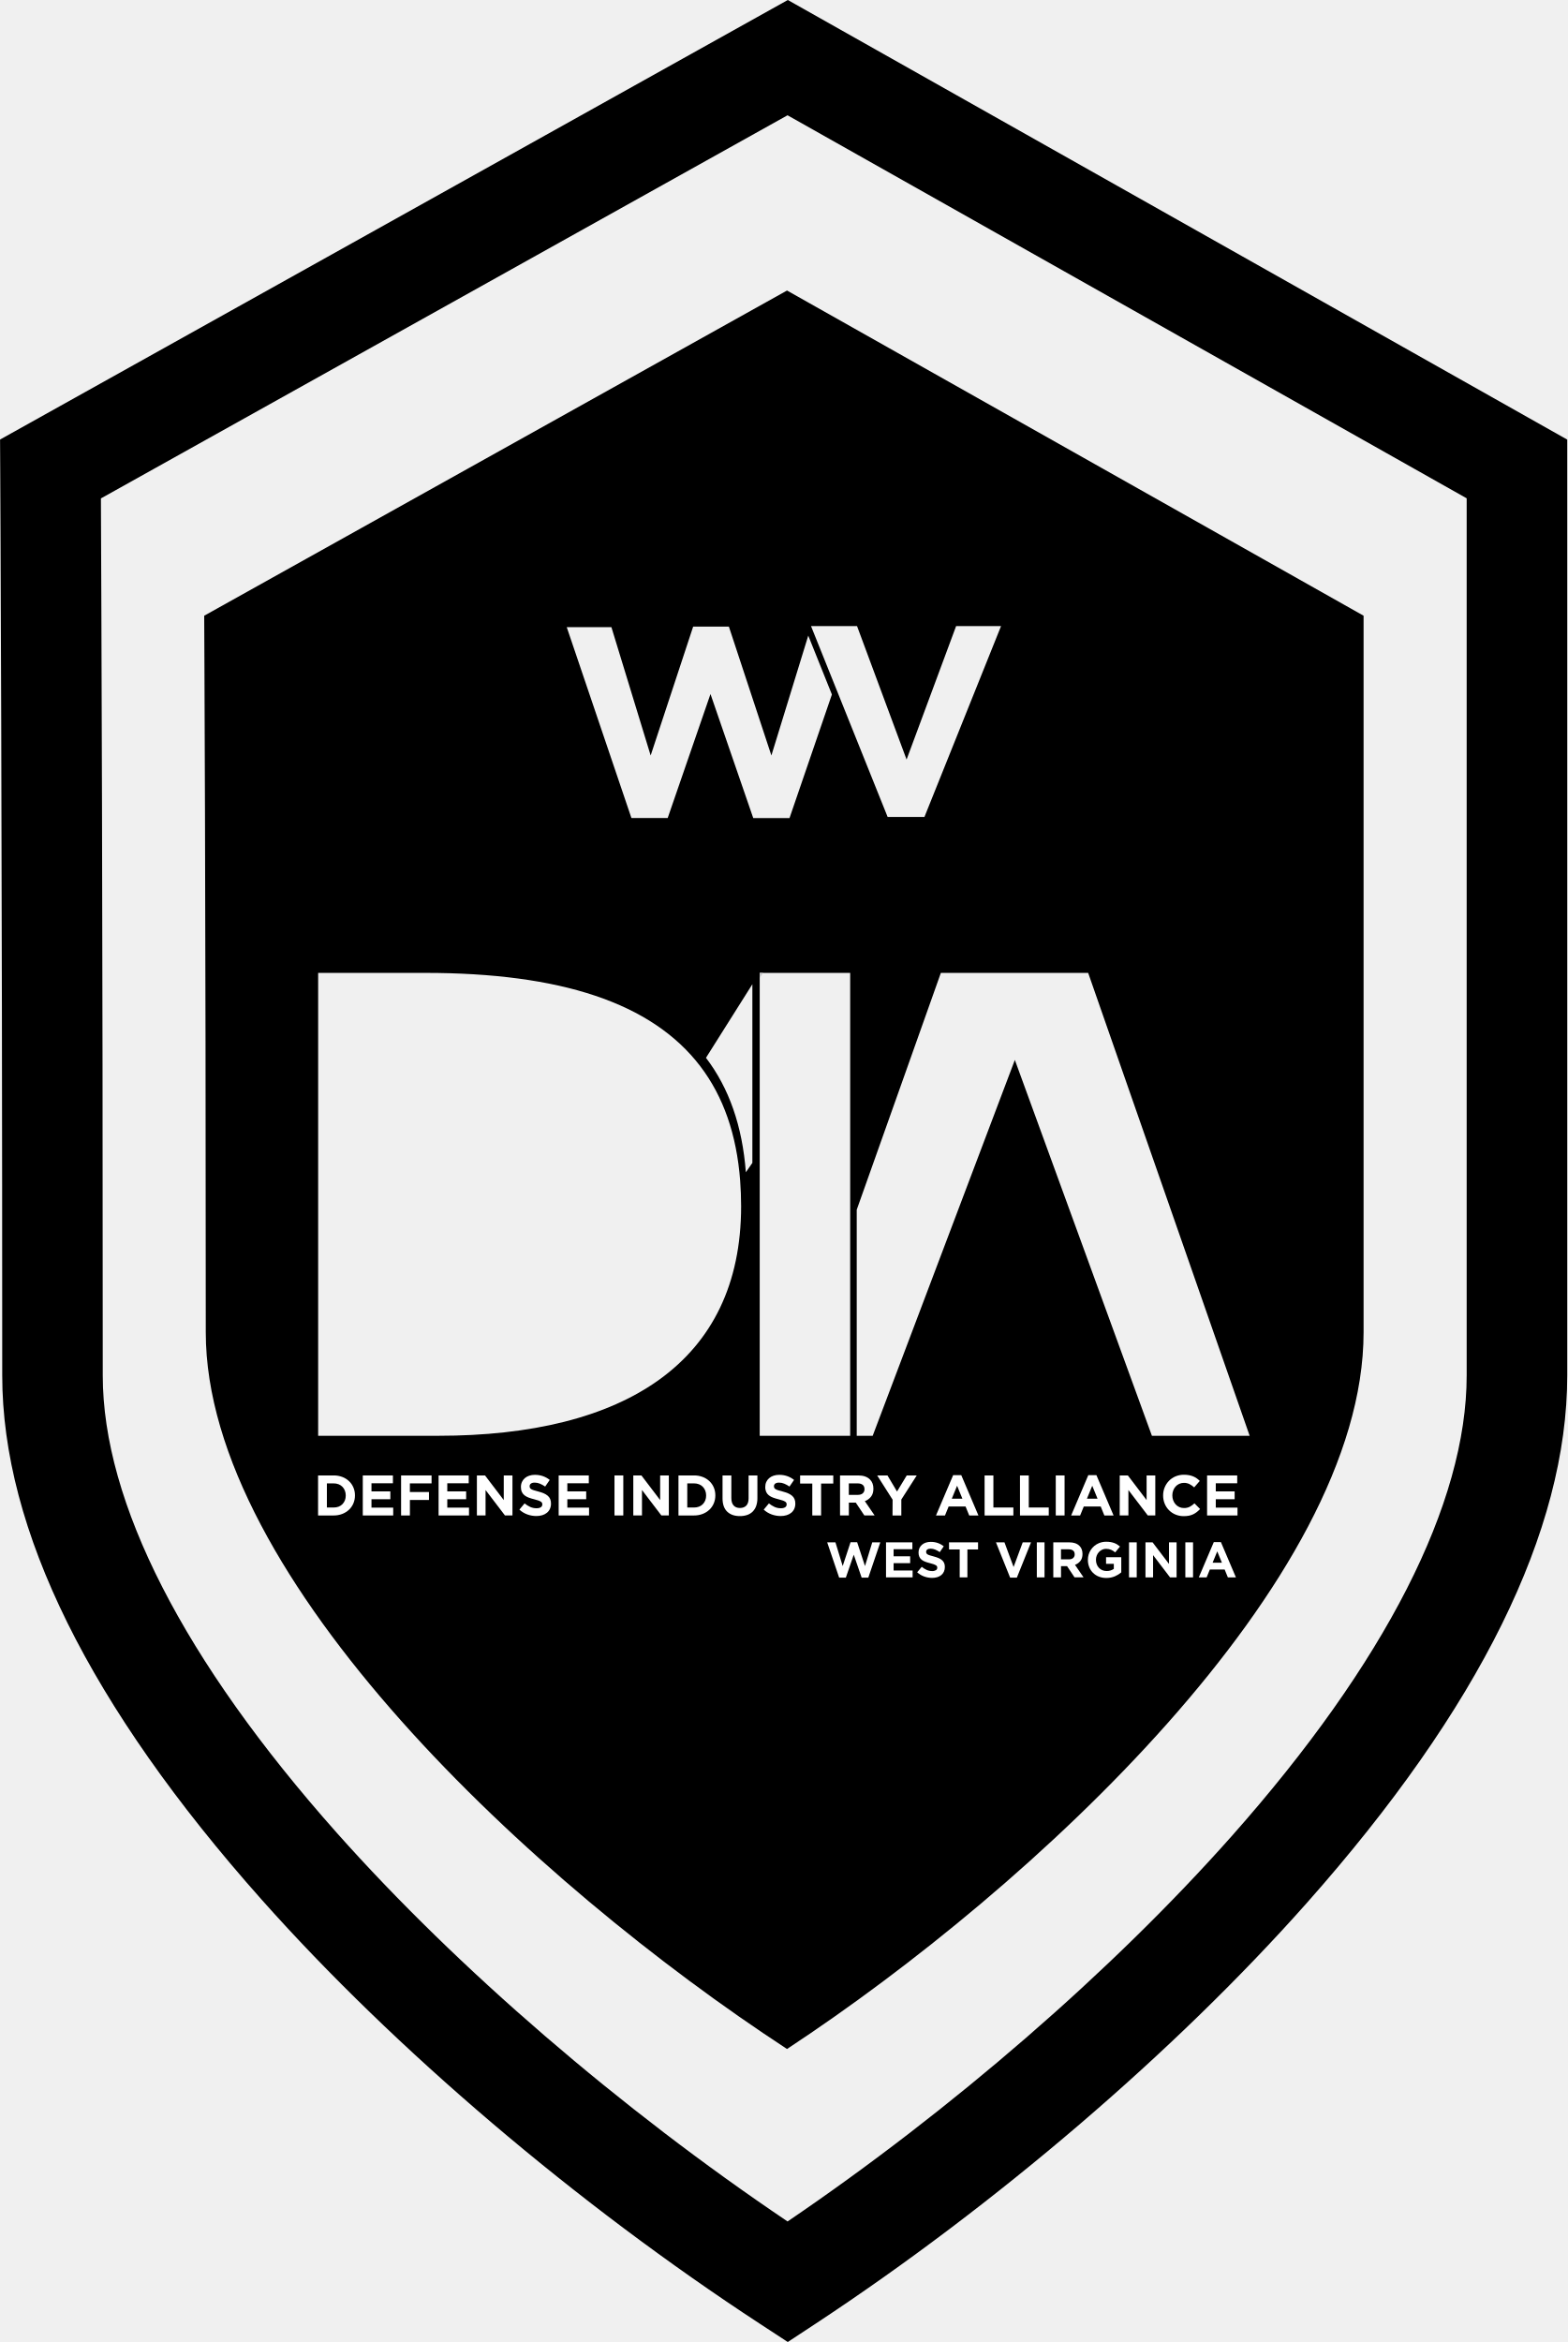
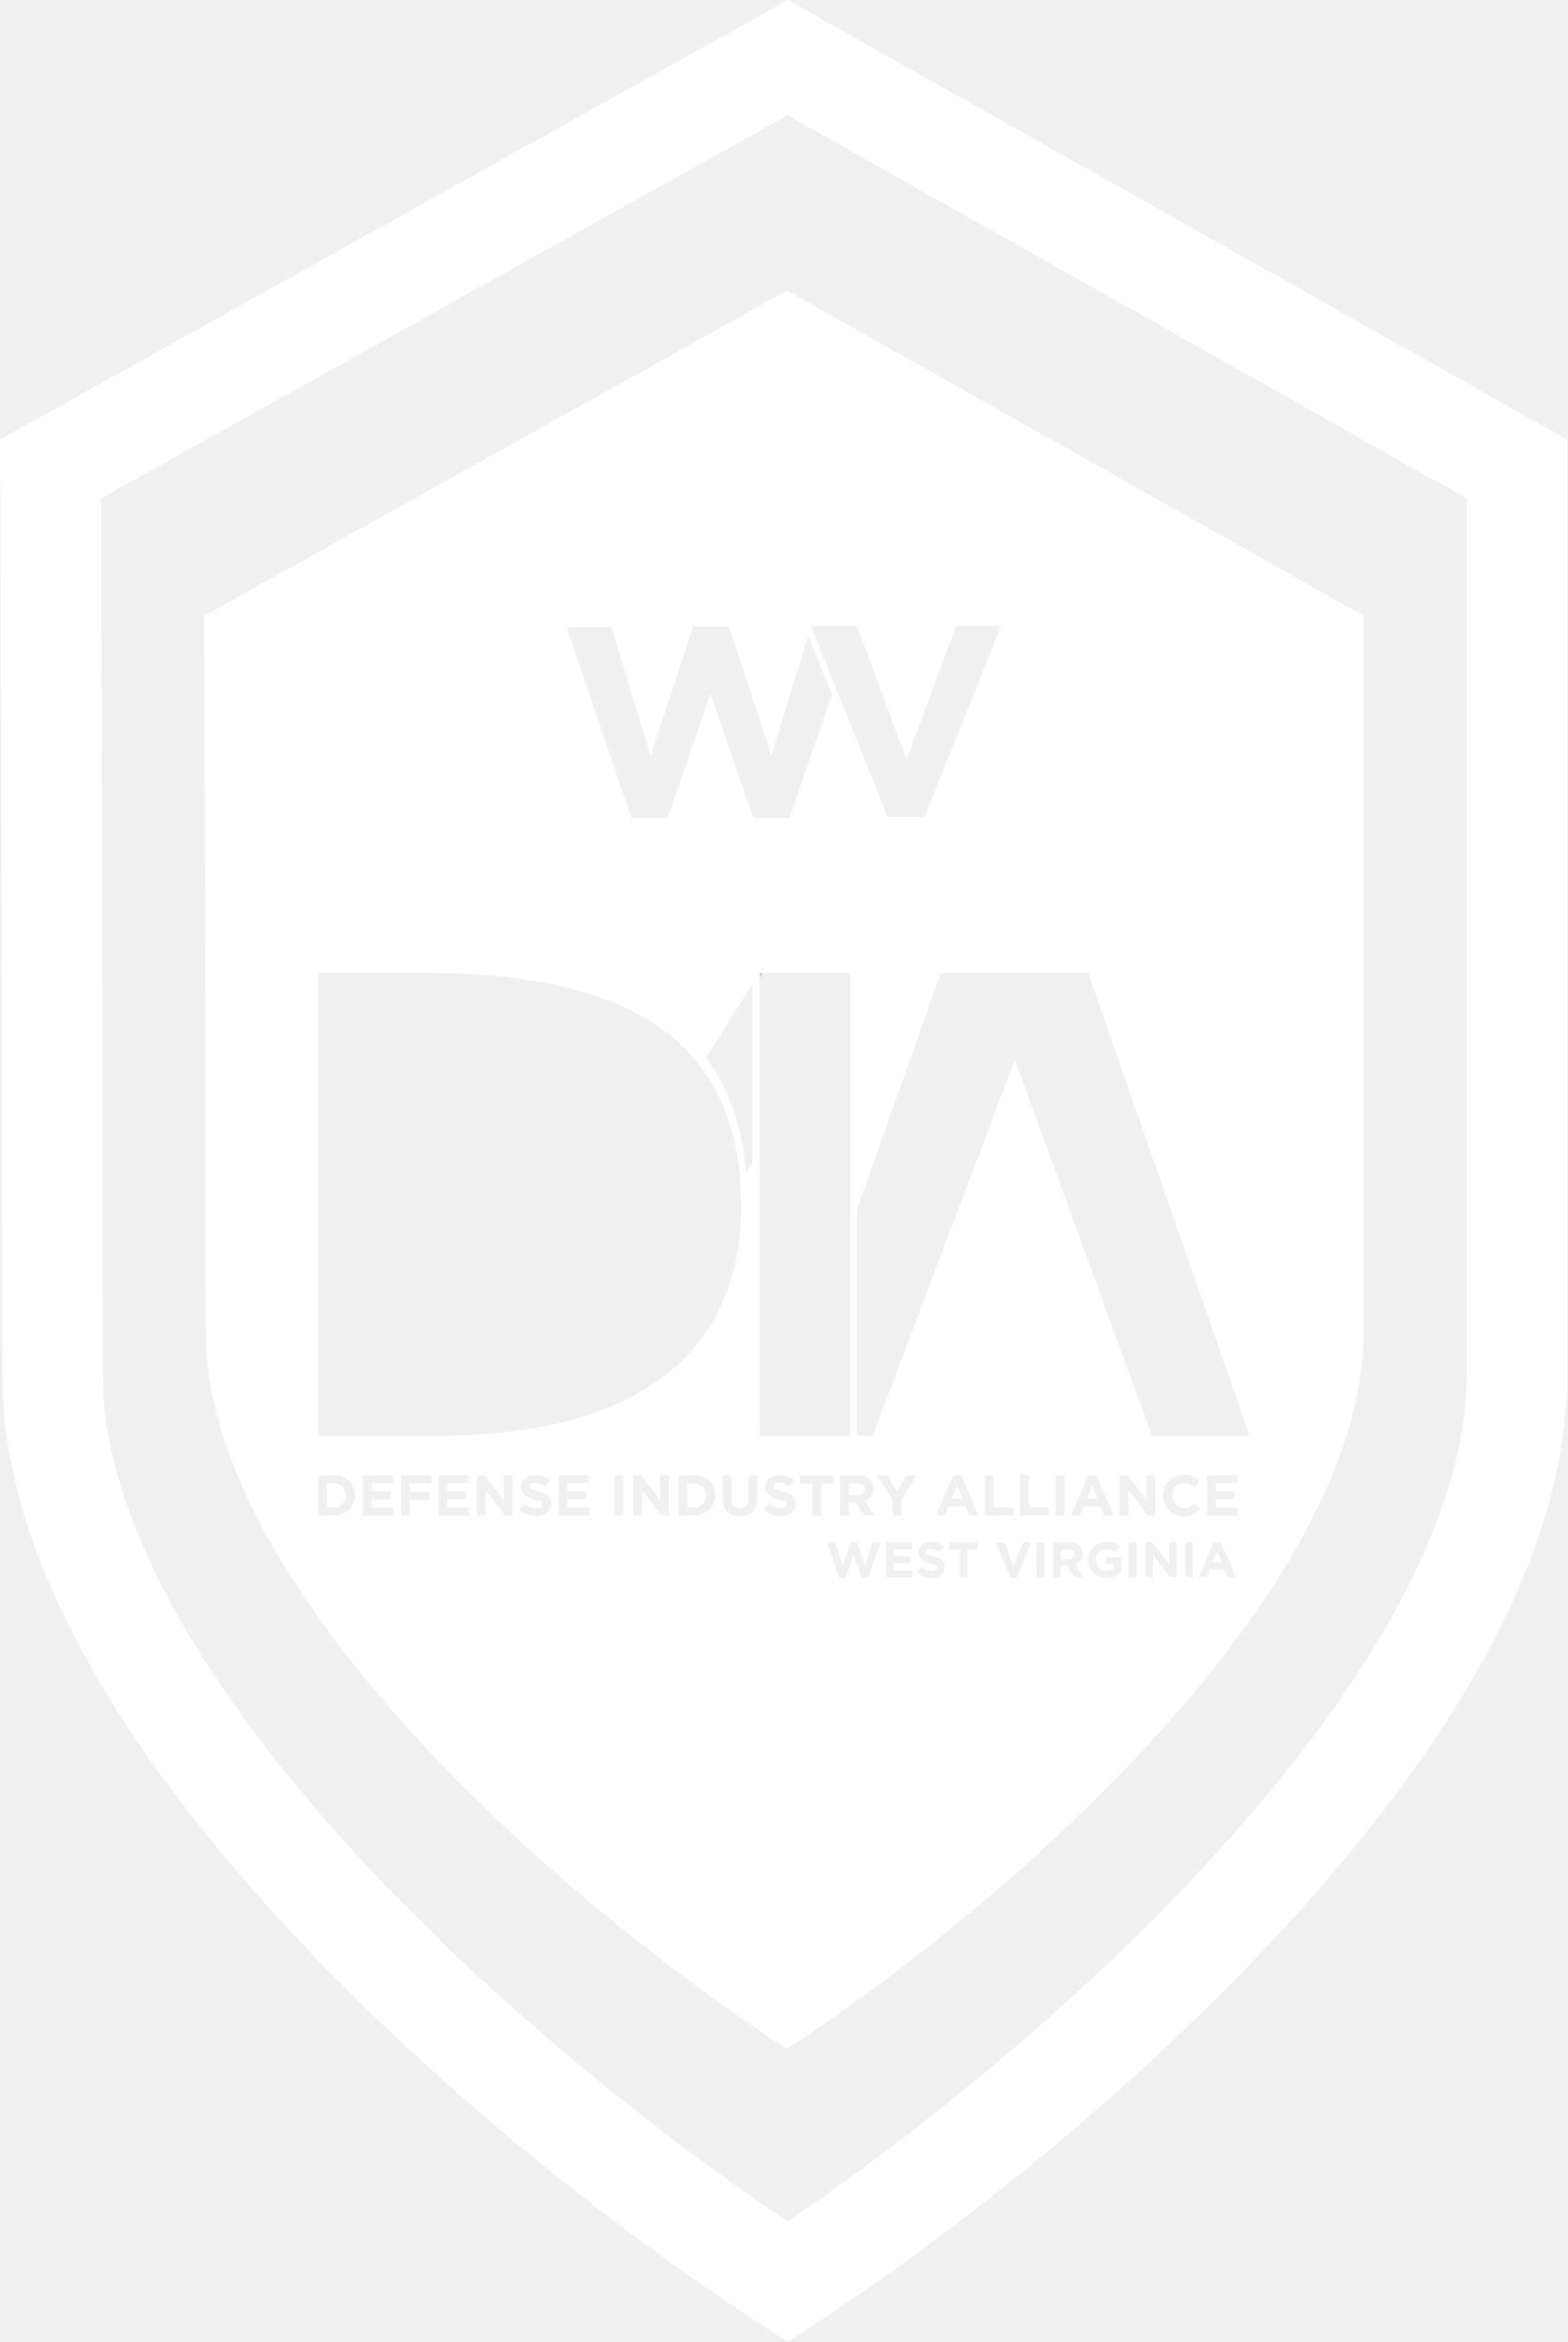
<svg xmlns="http://www.w3.org/2000/svg" id="Layer_1" data-name="Layer 1" width="38.15in" height="57in" viewBox="0 0 2746.58 4104">
  <defs>
    <style>
      .cls-1 {
-         fill: #c7c8ca;
+         fill: #fff;
      }

      .cls-2 {
-         fill: #fff;
+         fill: #c7c8ca;
      }
    </style>
  </defs>
  <g>
-     <path d="M1380.52,4104l-48.36-31.6c-322.3-210.66-640.64-481.53-873.36-743.16-301.93-339.44-455-648.64-455-919C3.78,1481.71.33,828.75.29,822.27L0,770.22,1380.59,0l1366,770.34V2410.21c0,272-153.65,583.18-456.69,924.75-231,260.32-544.8,529-861.09,737.27ZM176.75,873.39c.8,172.33,3.23,757.61,3.23,1536.82,0,222.72,141.93,500,410.46,801.9,211.21,237.43,496.7,483.24,789.72,680.67,287.33-195.09,568.49-438.73,777.92-674.74,269.71-304,412.27-583.37,412.27-807.82v-1537L1380.11,202Z" />
-     <path d="M1379.2,509.1,357.78,1078.94s2.74,513,2.74,1255.81c0,431.08,572.79,964.37,1018.68,1255.8,431.27-283.93,1010.47-819.94,1010.47-1255.8V1078.94Zm42.09,588.06h80.63L1588.74,1331l86.82-233.89h78.75l-134.26,334.47h-64.52l-92.84-231.27-41.42-103.16ZM767.64,2516H557.48V1704.85H744.92c236.47,0,397.22,52,482.25,163.54,40.48,53.1,63.76,119.7,69.91,200.57q1.65,21.7,1.68,44.78C1298.77,2387,1094.25,2516,767.64,2516Zm550.84-478.2-11.42,16.41c-6.14-80.87-29.42-147.49-69.9-200.57l81.32-128.94Zm-73.41-821.63-75,217.28h-63.57L993.14,1099h78.28l68.79,224.88,74.49-225.82h62.62l74.49,225.82,64.62-210.08L1457.85,1217l-74.26,216.5H1320ZM2018.7,2516l-240.2-658.62L1529.34,2516h-198V1704.85H1489.9l0,811.16h11.48V2119.88l147.42-415H1907L2190,2516Z" />
-     <polygon class="cls-1" points="1337.18 1704.85 1331.39 1704.85 1331.39 1713.46 1337.18 1704.85" />
+     <path class="cls-1" d="M1380.52,4104l-48.36-31.6c-322.3-210.66-640.64-481.53-873.36-743.16-301.93-339.44-455-648.64-455-919C3.78,1481.71.33,828.75.29,822.27L0,770.22,1380.59,0l1366,770.34V2410.21c0,272-153.65,583.18-456.69,924.75-231,260.32-544.8,529-861.09,737.27ZM176.75,873.39c.8,172.33,3.23,757.61,3.23,1536.82,0,222.72,141.93,500,410.46,801.9,211.21,237.43,496.7,483.24,789.72,680.67,287.33-195.09,568.49-438.73,777.92-674.74,269.71-304,412.27-583.37,412.27-807.82v-1537L1380.11,202Z" />
+     <polygon class="cls-2" points="1337.18 1704.85 1331.39 1704.85 1331.39 1713.46 1337.18 1704.85" />
    <g>
-       <path class="cls-2" d="M1449.6,2702.73h14.46l12.71,41.55,13.76-41.73h11.57l13.76,41.73,12.71-41.55h14.11l-21,61.8H1510l-13.85-40.15-13.85,40.15h-11.75Z" />
-       <path class="cls-2" d="M1552.7,2702.73h46.2v12H1566v12.45H1595v12H1566v12.89h33.31v12H1552.7Z" />
-       <path class="cls-2" d="M1633.35,2765a40.68,40.68,0,0,1-13.76-2.41,36.42,36.42,0,0,1-12.27-7.41l8-9.56a40,40,0,0,0,8.64,5.44,23.07,23.07,0,0,0,9.69,2,11.79,11.79,0,0,0,6.53-1.54,4.83,4.83,0,0,0,2.32-4.25v-.17a5.32,5.32,0,0,0-.48-2.32,4.9,4.9,0,0,0-1.85-1.88,19.48,19.48,0,0,0-3.78-1.75q-2.42-.87-6.28-1.84a76.66,76.66,0,0,1-8.44-2.54,23.68,23.68,0,0,1-6.42-3.46,14,14,0,0,1-4.09-5.13,17.79,17.79,0,0,1-1.45-7.63v-.17a17.79,17.79,0,0,1,1.57-7.58,17.26,17.26,0,0,1,4.4-5.83,19.79,19.79,0,0,1,6.76-3.77,27.16,27.16,0,0,1,8.66-1.31,36.71,36.71,0,0,1,12.4,2,36,36,0,0,1,10.39,5.79l-7,10.17a44.59,44.59,0,0,0-8.07-4.43,20.6,20.6,0,0,0-7.89-1.62q-3.95,0-5.92,1.54a4.66,4.66,0,0,0-2,3.81v.18a5.52,5.52,0,0,0,.57,2.59,5.16,5.16,0,0,0,2.07,2,19.56,19.56,0,0,0,4.09,1.67q2.59.79,6.55,1.84a63.28,63.28,0,0,1,8.31,2.76,23.28,23.28,0,0,1,6.15,3.68,14.06,14.06,0,0,1,3.78,5,17.11,17.11,0,0,1,1.28,6.93v.18a19,19,0,0,1-1.65,8.11,16.65,16.65,0,0,1-4.62,6,20.78,20.78,0,0,1-7.07,3.68A30.69,30.69,0,0,1,1633.35,2765Z" />
-       <path class="cls-2" d="M1681.83,2715.17h-18.67v-12.45H1714v12.45h-18.67v48.92h-13.5Z" />
-       <path class="cls-2" d="M1745.39,2702.73h14.9l16,43.22,16-43.22h14.55l-24.81,61.8H1770.2Z" />
-       <path class="cls-2" d="M1817,2702.73h13.5v61.37H1817Z" />
-       <path class="cls-2" d="M1845.85,2702.73h28.05q11.66,0,17.88,6.22,5.26,5.26,5.26,14v.18q0,7.45-3.64,12.14a21.07,21.07,0,0,1-9.51,6.88l15,21.92h-15.78L1870,2744.45h-10.61v19.64h-13.5Zm27.18,29.81q5,0,7.67-2.37a8,8,0,0,0,2.67-6.31v-.18q0-4.38-2.81-6.57t-7.8-2.19h-13.41v17.62Z" />
-       <path class="cls-2" d="M1938.78,2765.14a35,35,0,0,1-13.11-2.37,30.23,30.23,0,0,1-10.17-6.57,29.71,29.71,0,0,1-6.62-10,33,33,0,0,1-2.37-12.62v-.18a31.37,31.37,0,0,1,19.29-29.24,32.58,32.58,0,0,1,12.89-2.5,45.32,45.32,0,0,1,7.5.57,35.84,35.84,0,0,1,6.27,1.62,29.17,29.17,0,0,1,5.44,2.63,40.47,40.47,0,0,1,4.91,3.59l-8.5,10.26a34.37,34.37,0,0,0-3.51-2.63,22.87,22.87,0,0,0-3.64-1.93,21.41,21.41,0,0,0-4.08-1.23,24.73,24.73,0,0,0-4.82-.44,15.7,15.7,0,0,0-6.88,1.54,18.58,18.58,0,0,0-5.61,4.13,18.92,18.92,0,0,0-3.77,6.06,20.16,20.16,0,0,0-1.36,7.42v.18a21.59,21.59,0,0,0,1.36,7.78,18.46,18.46,0,0,0,3.86,6.2,17.54,17.54,0,0,0,5.87,4.09,18.79,18.79,0,0,0,7.5,1.45,21.25,21.25,0,0,0,12.71-3.71v-8.83h-13.59v-11.66H1965v26.65a45,45,0,0,1-11.27,6.88A37.08,37.08,0,0,1,1938.78,2765.14Z" />
-       <path class="cls-2" d="M1978.58,2702.73h13.5v61.37h-13.5Z" />
-       <path class="cls-2" d="M2007.42,2702.73h12.45l28.75,37.78v-37.78h13.33v61.37h-11.48l-29.72-39v39h-13.33Z" />
-       <path class="cls-2" d="M2077.29,2702.73h13.5v61.37h-13.5Z" />
-       <path class="cls-2" d="M2127.17,2702.29h12.45l26.3,61.8H2151.8l-5.61-13.76h-25.95l-5.61,13.76h-13.76Zm14.2,36.12-8.15-19.9-8.15,19.9Z" />
-     </g>
-     <g>
-       <path class="cls-2" d="M557.35,2585.48H584.7a41.52,41.52,0,0,1,15.08,2.65,35.65,35.65,0,0,1,11.82,7.37,32.81,32.81,0,0,1,7.66,11.07,34.84,34.84,0,0,1,2.71,13.78v.2a35.19,35.19,0,0,1-2.71,13.83,32.65,32.65,0,0,1-7.66,11.12,36.24,36.24,0,0,1-11.82,7.41,40.75,40.75,0,0,1-15.08,2.71H557.35Zm27.35,56.21a23.82,23.82,0,0,0,8.62-1.5,18.54,18.54,0,0,0,6.66-4.31,20.24,20.24,0,0,0,4.31-6.61,22.36,22.36,0,0,0,1.55-8.52v-.2a22.87,22.87,0,0,0-1.55-8.52,20,20,0,0,0-4.31-6.71,19.13,19.13,0,0,0-6.66-4.36,23.18,23.18,0,0,0-8.62-1.55H572.78v42.28Z" />
-       <path class="cls-2" d="M635.7,2585.48h52.8v13.73H650.93v14.23H684v13.73H650.93v14.73H689v13.73H635.7Z" />
-       <path class="cls-2" d="M702.83,2585.48h53.4v13.93h-38v15.13h33.46v13.93H718.26v27.15H702.83Z" />
-       <path class="cls-2" d="M768.55,2585.48h52.8v13.73H783.78v14.23h33.06v13.73H783.78v14.73h38.07v13.73h-53.3Z" />
-       <path class="cls-2" d="M835.68,2585.48h14.23l32.86,43.18v-43.18H898v70.13H884.87l-34-44.58v44.58H835.68Z" />
-       <path class="cls-2" d="M939.88,2656.61a46.46,46.46,0,0,1-15.73-2.75,41.65,41.65,0,0,1-14-8.47l9.12-10.92a45.71,45.71,0,0,0,9.87,6.21,26.38,26.38,0,0,0,11.07,2.3q4.81,0,7.46-1.75a5.52,5.52,0,0,0,2.66-4.86v-.2a6.09,6.09,0,0,0-.55-2.66,5.61,5.61,0,0,0-2.11-2.15,22.36,22.36,0,0,0-4.32-2q-2.76-1-7.18-2.1a87.14,87.14,0,0,1-9.65-2.91,27.08,27.08,0,0,1-7.33-4,16,16,0,0,1-4.67-5.86,20.33,20.33,0,0,1-1.66-8.72v-.2a20.33,20.33,0,0,1,1.79-8.67,19.73,19.73,0,0,1,5-6.66,22.59,22.59,0,0,1,7.73-4.31,31.1,31.1,0,0,1,9.9-1.5,42,42,0,0,1,14.18,2.3,41.14,41.14,0,0,1,11.87,6.61l-8,11.62a51,51,0,0,0-9.22-5.06,23.58,23.58,0,0,0-9-1.85q-4.51,0-6.76,1.75a5.33,5.33,0,0,0-2.25,4.36v.2a6.3,6.3,0,0,0,.65,3,5.9,5.9,0,0,0,2.36,2.26,22.16,22.16,0,0,0,4.67,1.9q3,.9,7.48,2.11a72.24,72.24,0,0,1,9.49,3.15,26.54,26.54,0,0,1,7,4.21,16,16,0,0,1,4.32,5.76,19.54,19.54,0,0,1,1.46,7.91v.2a21.71,21.71,0,0,1-1.89,9.27,19,19,0,0,1-5.28,6.81,23.74,23.74,0,0,1-8.08,4.21A35.07,35.07,0,0,1,939.88,2656.61Z" />
-       <path class="cls-2" d="M979,2585.48h52.8v13.73H994.18v14.23h33.06v13.73H994.18v14.73h38.07v13.73H979Z" />
-       <path class="cls-2" d="M1076.84,2585.48h15.43v70.13h-15.43Z" />
-       <path class="cls-2" d="M1109.8,2585.48H1124l32.86,43.18v-43.18h15.23v70.13H1159L1125,2611v44.58H1109.8Z" />
-       <path class="cls-2" d="M1188.95,2585.48h27.35a41.52,41.52,0,0,1,15.08,2.65,35.65,35.65,0,0,1,11.82,7.37,32.81,32.81,0,0,1,7.66,11.07,34.84,34.84,0,0,1,2.71,13.78v.2a35.19,35.19,0,0,1-2.71,13.83,32.65,32.65,0,0,1-7.66,11.12,36.24,36.24,0,0,1-11.82,7.41,40.76,40.76,0,0,1-15.08,2.71h-27.35Zm27.35,56.21a23.82,23.82,0,0,0,8.62-1.5,18.54,18.54,0,0,0,6.66-4.31,20.23,20.23,0,0,0,4.31-6.61,22.36,22.36,0,0,0,1.55-8.52v-.2a22.87,22.87,0,0,0-1.55-8.52,20,20,0,0,0-4.31-6.71,19.13,19.13,0,0,0-6.66-4.36,23.18,23.18,0,0,0-8.62-1.55h-11.92v42.28Z" />
-       <path class="cls-2" d="M1296.55,2656.71q-14.13,0-22.24-7.82t-8.12-23.34v-40.08h15.43v39.68q0,8.62,4,13t11.12,4.36q7.11,0,11.12-4.21t4-12.62v-40.18h15.43v39.58a40.68,40.68,0,0,1-2.15,13.93,26.29,26.29,0,0,1-6.16,9.87,25.23,25.23,0,0,1-9.72,5.91A39.13,39.13,0,0,1,1296.55,2656.71Z" />
-       <path class="cls-2" d="M1368.09,2656.61a46.46,46.46,0,0,1-15.73-2.75,41.65,41.65,0,0,1-14-8.47l9.12-10.92a45.71,45.71,0,0,0,9.87,6.21,26.38,26.38,0,0,0,11.07,2.3q4.81,0,7.46-1.75a5.52,5.52,0,0,0,2.66-4.86v-.2a6.09,6.09,0,0,0-.55-2.66,5.6,5.6,0,0,0-2.11-2.15,22.36,22.36,0,0,0-4.32-2q-2.76-1-7.18-2.1a87.14,87.14,0,0,1-9.65-2.91,27.09,27.09,0,0,1-7.33-4,16,16,0,0,1-4.67-5.86,20.34,20.34,0,0,1-1.66-8.72v-.2a20.32,20.32,0,0,1,1.79-8.67,19.72,19.72,0,0,1,5-6.66,22.59,22.59,0,0,1,7.73-4.31,31.1,31.1,0,0,1,9.9-1.5,42,42,0,0,1,14.18,2.3,41.14,41.14,0,0,1,11.87,6.61l-8,11.62a51.06,51.06,0,0,0-9.22-5.06,23.58,23.58,0,0,0-9-1.85q-4.51,0-6.76,1.75a5.33,5.33,0,0,0-2.25,4.36v.2a6.3,6.3,0,0,0,.65,3,5.9,5.9,0,0,0,2.36,2.26,22.16,22.16,0,0,0,4.67,1.9q3,.9,7.48,2.11a72.26,72.26,0,0,1,9.49,3.15,26.55,26.55,0,0,1,7,4.21,16,16,0,0,1,4.32,5.76,19.54,19.54,0,0,1,1.46,7.91v.2a21.71,21.71,0,0,1-1.89,9.27,19,19,0,0,1-5.28,6.81,23.74,23.74,0,0,1-8.08,4.21A35.07,35.07,0,0,1,1368.09,2656.61Z" />
-       <path class="cls-2" d="M1423.49,2599.7h-21.34v-14.23h58.11v14.23h-21.34v55.91h-15.43Z" />
-       <path class="cls-2" d="M1472.09,2585.48h32.06q13.32,0,20.44,7.11,6,6,6,16v.2q0,8.52-4.16,13.88a24.09,24.09,0,0,1-10.87,7.87l17.13,25h-18l-15-22.44h-12.12v22.44h-15.43Zm31.06,34.06q5.71,0,8.77-2.71a9.16,9.16,0,0,0,3.06-7.21v-.2q0-5-3.21-7.51t-8.92-2.51h-15.33v20.14Z" />
-       <path class="cls-2" d="M1564.26,2628l-27-42.48h18l16.73,28.15,17-28.15h17.53l-27,42.18v28h-15.43Z" />
-       <path class="cls-2" d="M1670.36,2585h14.23l30.06,70.63h-16.13l-6.41-15.73h-29.66l-6.41,15.73H1640.3Zm16.23,41.28-9.32-22.74-9.32,22.74Z" />
-       <path class="cls-2" d="M1725.46,2585.48h15.43v56.21h35v13.93h-50.4Z" />
-       <path class="cls-2" d="M1787.48,2585.48h15.43v56.21h35v13.93h-50.4Z" />
-       <path class="cls-2" d="M1850.2,2585.48h15.43v70.13H1850.2Z" />
-       <path class="cls-2" d="M1907.21,2585h14.23l30.06,70.63h-16.13l-6.41-15.73h-29.66l-6.41,15.73h-15.73Zm16.23,41.28-9.32-22.74-9.32,22.74Z" />
-       <path class="cls-2" d="M1962.31,2585.48h14.23l32.86,43.18v-43.18h15.23v70.13H2011.5l-34-44.58v44.58h-15.23Z" />
-       <path class="cls-2" d="M2074.32,2656.81A36.28,36.28,0,0,1,2060,2654a34.58,34.58,0,0,1-18.94-19.13,36.94,36.94,0,0,1-2.71-14.13v-.2a36.57,36.57,0,0,1,2.71-14.08,36.17,36.17,0,0,1,7.51-11.52,34.84,34.84,0,0,1,11.52-7.82,37.52,37.52,0,0,1,14.83-2.86,46.33,46.33,0,0,1,9,.8,37.54,37.54,0,0,1,7.36,2.2,32.18,32.18,0,0,1,6.11,3.41,41.54,41.54,0,0,1,5.21,4.41l-9.82,11.32a37.17,37.17,0,0,0-8.37-5.81,21.32,21.32,0,0,0-9.57-2.1,19.55,19.55,0,0,0-8.17,1.7,19.34,19.34,0,0,0-6.46,4.71,21.94,21.94,0,0,0-4.21,7,23.65,23.65,0,0,0-1.5,8.47v.2a24,24,0,0,0,1.5,8.52,22.28,22.28,0,0,0,4.16,7,19.28,19.28,0,0,0,14.68,6.51,21.48,21.48,0,0,0,10.17-2.21,39.49,39.49,0,0,0,8.27-6l9.82,9.92a50.75,50.75,0,0,1-5.61,5.21,33.32,33.32,0,0,1-6.36,4,32.86,32.86,0,0,1-7.56,2.51A45.68,45.68,0,0,1,2074.32,2656.81Z" />
-       <path class="cls-2" d="M2115.4,2585.48h52.8v13.73h-37.57v14.23h33.06v13.73h-33.06v14.73h38.07v13.73h-53.3Z" />
+       <path class="cls-1" d="M1880.57,2717.1q-2.81-2.19-7.8-2.19h-13.41v17.62H1873q5,0,7.67-2.37a8,8,0,0,0,2.67-6.31v-.18Q1883.37,2719.29,1880.57,2717.1Z" />
+       <path class="cls-1" d="M600,2605.32a19.13,19.13,0,0,0-6.66-4.36,23.18,23.18,0,0,0-8.62-1.55H572.78v42.28H584.7a23.82,23.82,0,0,0,8.62-1.5,18.54,18.54,0,0,0,6.66-4.31,20.23,20.23,0,0,0,4.31-6.61,22.36,22.36,0,0,0,1.55-8.52v-.2a22.87,22.87,0,0,0-1.55-8.52A20,20,0,0,0,600,2605.32Z" />
+       <path class="cls-1" d="M1231.58,2605.32a19.13,19.13,0,0,0-6.66-4.36,23.18,23.18,0,0,0-8.62-1.55h-11.92v42.28h11.92a23.82,23.82,0,0,0,8.62-1.5,18.54,18.54,0,0,0,6.66-4.31,20.23,20.23,0,0,0,4.31-6.61,22.35,22.35,0,0,0,1.55-8.52v-.2a22.86,22.86,0,0,0-1.55-8.52A20,20,0,0,0,1231.58,2605.32Z" />
+       <polygon class="cls-1" points="1904.8 2626.26 1923.44 2626.26 1914.12 2603.51 1904.8 2626.26" />
+       <polygon class="cls-1" points="1667.95 2626.26 1686.59 2626.26 1677.27 2603.51 1667.95 2626.26" />
+       <polygon class="cls-1" points="2125.07 2738.41 2141.37 2738.41 2133.22 2718.51 2125.07 2738.41" />
+       <path class="cls-1" d="M1511.76,2601.91q-3.21-2.5-8.92-2.51h-15.33v20.14h15.63q5.71,0,8.77-2.71a9.16,9.16,0,0,0,3.06-7.21v-.2Q1515,2604.41,1511.76,2601.91Z" />
+       <path class="cls-1" d="M1379.2,509.1,357.78,1078.95s2.74,513,2.74,1255.81c0,431.08,572.79,964.37,1018.68,1255.8,431.27-283.93,1010.47-819.94,1010.47-1255.8V1078.95Zm42.09,588.06h80.63L1588.74,1331l86.82-233.89h78.75l-134.26,334.47h-64.52l-92.84-231.27-41.42-103.16ZM1071.42,1099l68.79,224.88,74.49-225.82h62.62l74.49,225.82,64.62-210.08L1457.85,1217l-74.26,216.5H1320l-75-217.28-75,217.28h-63.57L993.14,1099Zm247.05,625.72v313.1l-11.42,16.41c-6.14-80.87-29.42-147.49-69.9-200.57ZM622,2620.54a35.2,35.2,0,0,1-2.71,13.83,32.65,32.65,0,0,1-7.66,11.12,36.24,36.24,0,0,1-11.82,7.41,40.76,40.76,0,0,1-15.08,2.71H557.35v-70.13H584.7a41.52,41.52,0,0,1,15.08,2.65,35.65,35.65,0,0,1,11.82,7.37,32.8,32.8,0,0,1,7.66,11.07,34.85,34.85,0,0,1,2.71,13.78Zm67,35.07H635.7v-70.13h52.8v13.73H650.93v14.23H684v13.73H650.93v14.73H689Zm67.23-56.21h-38v15.13h33.46v13.93H718.26v27.15H702.83v-70.13h53.4ZM557.48,2516V1704.85H744.92c236.47,0,397.22,52,482.25,163.54,40.48,53.1,63.76,119.7,69.91,200.57q1.65,21.7,1.68,44.78c0,273.27-204.51,402.29-531.13,402.29Zm264.38,139.59h-53.3v-70.13h52.8v13.73H783.78v14.23h33.06v13.73H783.78v14.73h38.07Zm76.15,0H884.87l-34-44.58v44.58H835.68v-70.13h14.23l32.86,43.18v-43.18H898Zm67.53-20.74a21.7,21.7,0,0,1-1.89,9.27,19,19,0,0,1-5.28,6.81,23.74,23.74,0,0,1-8.08,4.21,35.07,35.07,0,0,1-10.4,1.45,46.46,46.46,0,0,1-15.73-2.75,41.65,41.65,0,0,1-14-8.47l9.12-10.92a45.71,45.71,0,0,0,9.87,6.21,26.38,26.38,0,0,0,11.07,2.3q4.81,0,7.46-1.75a5.52,5.52,0,0,0,2.65-4.86v-.2a6.09,6.09,0,0,0-.55-2.66,5.61,5.61,0,0,0-2.11-2.15,22.35,22.35,0,0,0-4.32-2q-2.76-1-7.18-2.1a87.11,87.11,0,0,1-9.65-2.91,27.08,27.08,0,0,1-7.33-4,16,16,0,0,1-4.67-5.86,20.33,20.33,0,0,1-1.66-8.72v-.2a20.33,20.33,0,0,1,1.79-8.67,19.73,19.73,0,0,1,5-6.66,22.59,22.59,0,0,1,7.73-4.31,31.1,31.1,0,0,1,9.9-1.5,42,42,0,0,1,14.18,2.3,41.14,41.14,0,0,1,11.87,6.61l-8,11.62a51,51,0,0,0-9.22-5.06,23.58,23.58,0,0,0-9-1.85q-4.51,0-6.76,1.75a5.33,5.33,0,0,0-2.25,4.36v.2a6.3,6.3,0,0,0,.65,3,5.89,5.89,0,0,0,2.36,2.26,22.16,22.16,0,0,0,4.67,1.9q3,.9,7.48,2.11a72.25,72.25,0,0,1,9.49,3.15,26.54,26.54,0,0,1,7,4.21,16,16,0,0,1,4.32,5.76,19.54,19.54,0,0,1,1.46,7.91Zm66.73,20.74H979v-70.13h52.8v13.73H994.18v14.23h33.06v13.73H994.18v14.73h38.07Zm60,0h-15.43v-70.13h15.43Zm79.85,0H1159L1125,2611v44.58H1109.8v-70.13H1124l32.86,43.18v-43.18h15.23Zm81.45-35.07a35.19,35.19,0,0,1-2.71,13.83,32.65,32.65,0,0,1-7.66,11.12,36.24,36.24,0,0,1-11.82,7.41,40.76,40.76,0,0,1-15.08,2.71h-27.35v-70.13h27.35a41.52,41.52,0,0,1,15.08,2.65,35.65,35.65,0,0,1,11.82,7.37,32.81,32.81,0,0,1,7.66,11.07,34.84,34.84,0,0,1,2.71,13.78Zm73.74,4.51a40.68,40.68,0,0,1-2.15,13.93,26.29,26.29,0,0,1-6.16,9.87,25.23,25.23,0,0,1-9.72,5.91,39.13,39.13,0,0,1-12.72,2q-14.13,0-22.24-7.82t-8.12-23.34v-40.08h15.43v39.68q0,8.62,4,13t11.12,4.36q7.11,0,11.12-4.21t4-12.62v-40.18h15.43Zm4.08-607.1v-313.1h158.52l0,811.16H1331.39Zm201.31,637.66h-18l-15-22.44h-12.12v22.44h-15.43v-70.13h32.06q13.32,0,20.44,7.11,6,6,6,16v.2q0,8.52-4.16,13.88a24.09,24.09,0,0,1-10.87,7.87Zm-139-20.74a21.71,21.71,0,0,1-1.89,9.27,19,19,0,0,1-5.28,6.81,23.74,23.74,0,0,1-8.08,4.21,35.07,35.07,0,0,1-10.4,1.45,46.46,46.46,0,0,1-15.73-2.75,41.65,41.65,0,0,1-14-8.47l9.12-10.92a45.7,45.7,0,0,0,9.87,6.21,26.38,26.38,0,0,0,11.07,2.3q4.81,0,7.46-1.75a5.52,5.52,0,0,0,2.65-4.86v-.2a6.09,6.09,0,0,0-.55-2.66,5.61,5.61,0,0,0-2.11-2.15,22.37,22.37,0,0,0-4.32-2q-2.76-1-7.18-2.1a87.13,87.13,0,0,1-9.64-2.91,27.09,27.09,0,0,1-7.33-4,16,16,0,0,1-4.67-5.86,20.34,20.34,0,0,1-1.66-8.72v-.2a20.33,20.33,0,0,1,1.79-8.67,19.72,19.72,0,0,1,5-6.66,22.59,22.59,0,0,1,7.73-4.31,31.1,31.1,0,0,1,9.9-1.5,42,42,0,0,1,14.18,2.3,41.14,41.14,0,0,1,11.87,6.61l-8,11.62a51.06,51.06,0,0,0-9.22-5.06,23.58,23.58,0,0,0-9-1.85q-4.51,0-6.76,1.75a5.33,5.33,0,0,0-2.25,4.36v.2a6.3,6.3,0,0,0,.65,3,5.9,5.9,0,0,0,2.36,2.26,22.18,22.18,0,0,0,4.67,1.9q3,.9,7.48,2.11a72.26,72.26,0,0,1,9.49,3.15,26.55,26.55,0,0,1,7,4.21,16,16,0,0,1,4.32,5.76,19.54,19.54,0,0,1,1.46,7.91Zm45.19,20.74h-15.43V2599.7h-21.34v-14.23h58.11v14.23h-21.34Zm82.83,108.92H1510l-13.85-40.15-13.85,40.15h-11.75l-21-61.8h14.46l12.71,41.55,13.76-41.73h11.57l13.76,41.73,12.71-41.55h14.11Zm77.58-.44H1552.7v-61.37h46.2v12H1566v12.45H1595v12H1566v12.89h33.31Zm-19.65-136.43v28h-15.43V2628l-27-42.48h18l16.73,28.15,17-28.15h17.53Zm76.1,118.29a19,19,0,0,1-1.65,8.11,16.65,16.65,0,0,1-4.62,6,20.78,20.78,0,0,1-7.07,3.68,30.69,30.69,0,0,1-9.1,1.27,40.68,40.68,0,0,1-13.76-2.41,36.42,36.42,0,0,1-12.27-7.41l8-9.56a40,40,0,0,0,8.64,5.44,23.07,23.07,0,0,0,9.69,2,11.79,11.79,0,0,0,6.53-1.54,4.83,4.83,0,0,0,2.32-4.25v-.17a5.32,5.32,0,0,0-.48-2.32,4.9,4.9,0,0,0-1.85-1.88,19.48,19.48,0,0,0-3.78-1.75q-2.42-.87-6.28-1.84a76.65,76.65,0,0,1-8.44-2.54,23.68,23.68,0,0,1-6.42-3.46,14,14,0,0,1-4.09-5.13,17.79,17.79,0,0,1-1.45-7.63v-.17a17.79,17.79,0,0,1,1.57-7.58,17.26,17.26,0,0,1,4.4-5.83,19.79,19.79,0,0,1,6.76-3.77,27.16,27.16,0,0,1,8.66-1.31,36.71,36.71,0,0,1,12.4,2,36,36,0,0,1,10.39,5.79l-7,10.17a44.57,44.57,0,0,0-8.07-4.43,20.6,20.6,0,0,0-7.89-1.62q-3.95,0-5.92,1.54a4.66,4.66,0,0,0-2,3.81v.18a5.52,5.52,0,0,0,.57,2.59,5.16,5.16,0,0,0,2.07,2,19.56,19.56,0,0,0,4.09,1.67q2.59.79,6.55,1.84a63.29,63.29,0,0,1,8.31,2.76,23.28,23.28,0,0,1,6.15,3.68,14.06,14.06,0,0,1,3.78,5,17.11,17.11,0,0,1,1.28,6.93Zm58.21-30.77h-18.67v48.92h-13.5v-48.92h-18.67v-12.45H1714Zm-15.49-59.56-6.41-15.73h-29.66l-6.41,15.73H1640.3l30.06-70.63h14.23l30.06,70.63Zm77.35-13.93v13.93h-50.4v-70.13h15.43v56.21Zm6.26,122.85H1770.2l-24.81-61.8h14.9l16,43.22,16-43.22h14.55Zm48.39-.44H1817v-61.37h13.5Zm7.37-108.48h-50.4v-70.13h15.43v56.21h35Zm45.23,108.48L1870,2744.45h-10.61v19.64h-13.5v-61.37h28.05q11.66,0,17.88,6.22,5.26,5.26,5.26,14v.18q0,7.45-3.64,12.14a21.07,21.07,0,0,1-9.51,6.88l15,21.92Zm-32.91-108.48v-70.13h15.43v70.13Zm42.68,0h-15.73l30.06-70.63h14.23l30.06,70.63h-16.13l-6.41-15.73h-29.66Zm72.11,99.8a45,45,0,0,1-11.27,6.88,37.08,37.08,0,0,1-14.95,2.85,35,35,0,0,1-13.11-2.37,30.23,30.23,0,0,1-10.17-6.57,29.71,29.71,0,0,1-6.62-10,33,33,0,0,1-2.37-12.62v-.18a31.37,31.37,0,0,1,19.29-29.24,32.58,32.58,0,0,1,12.89-2.5,45.32,45.32,0,0,1,7.5.57,35.85,35.85,0,0,1,6.27,1.62,29.17,29.17,0,0,1,5.44,2.63,40.46,40.46,0,0,1,4.91,3.59l-8.5,10.26a34.4,34.4,0,0,0-3.51-2.63,22.88,22.88,0,0,0-3.64-1.93,21.4,21.4,0,0,0-4.08-1.23,24.73,24.73,0,0,0-4.82-.44,15.7,15.7,0,0,0-6.88,1.54,18.58,18.58,0,0,0-5.61,4.13,18.92,18.92,0,0,0-3.77,6.06,20.16,20.16,0,0,0-1.36,7.42v.18a21.59,21.59,0,0,0,1.36,7.78,18.46,18.46,0,0,0,3.86,6.2,17.54,17.54,0,0,0,5.87,4.09,18.79,18.79,0,0,0,7.5,1.45,21.25,21.25,0,0,0,12.71-3.71v-8.83h-13.59v-11.66H1965Zm12.55-99.8h-15.23v-70.13h14.23l32.86,43.18v-43.18h15.23v70.13H2011.5l-34-44.58Zm14.54,108.48h-13.5v-61.37h13.5Zm69.87,0h-11.48l-29.72-39v39h-13.33v-61.37h12.45l28.75,37.78v-37.78h13.33Zm28.84,0h-13.5v-61.37h13.5Zm.32-110.63a32.85,32.85,0,0,1-7.56,2.51,45.67,45.67,0,0,1-9.22.85A36.28,36.28,0,0,1,2060,2654a34.58,34.58,0,0,1-18.94-19.13,36.94,36.94,0,0,1-2.71-14.13v-.2a36.56,36.56,0,0,1,2.71-14.08,36.17,36.17,0,0,1,7.51-11.52,34.84,34.84,0,0,1,11.52-7.82,37.52,37.52,0,0,1,14.83-2.86,46.33,46.33,0,0,1,9,.8,37.54,37.54,0,0,1,7.36,2.2,32.17,32.17,0,0,1,6.11,3.41,41.52,41.52,0,0,1,5.21,4.41l-9.82,11.32a37.17,37.17,0,0,0-8.37-5.81,21.32,21.32,0,0,0-9.57-2.1,19.55,19.55,0,0,0-8.17,1.7,19.34,19.34,0,0,0-6.46,4.71,21.94,21.94,0,0,0-4.21,7,23.65,23.65,0,0,0-1.5,8.47v.2a24,24,0,0,0,1.5,8.52,22.27,22.27,0,0,0,4.16,7,19.28,19.28,0,0,0,14.68,6.51,21.48,21.48,0,0,0,10.17-2.21,39.49,39.49,0,0,0,8.27-6l9.82,9.92a50.73,50.73,0,0,1-5.61,5.21A33.31,33.31,0,0,1,2091.1,2653.46Zm60.7,110.63-5.61-13.76h-25.95l-5.61,13.76h-13.76l26.3-61.8h12.45l26.3,61.8Zm16.9-108.48h-53.3v-70.13h52.8v13.73h-37.57v14.23h33.06v13.73h-33.06v14.73h38.07Zm-150-139.6-240.2-658.62L1529.34,2516h-28V2119.88l147.42-415H1907L2190,2516Z" />
    </g>
  </g>
</svg>
